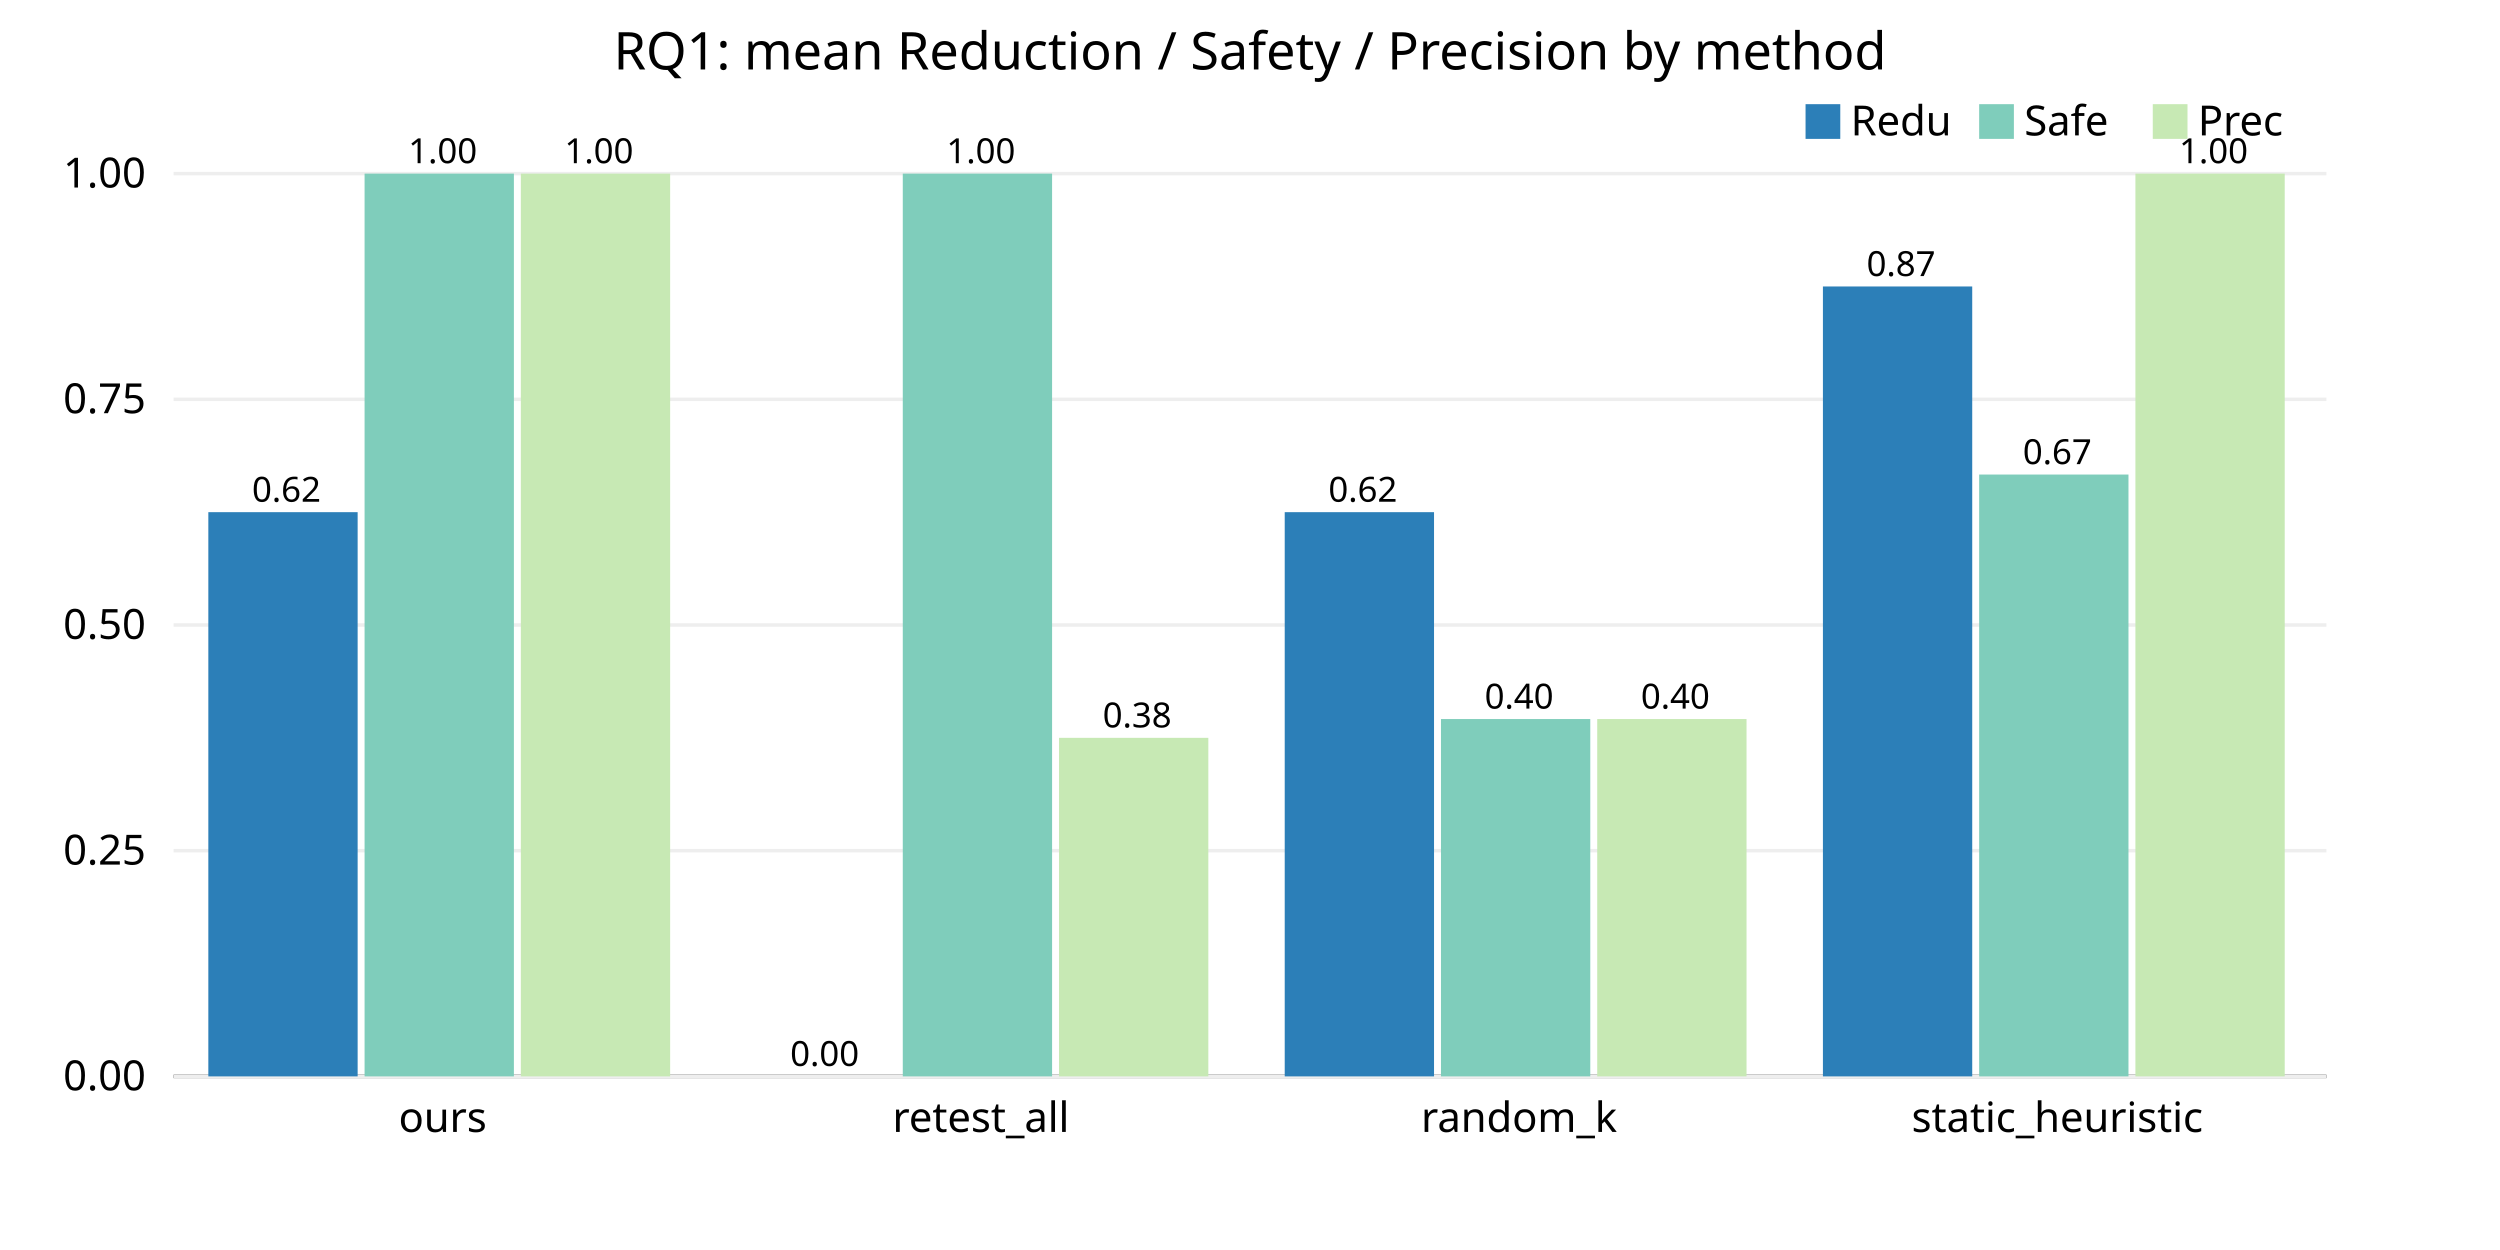
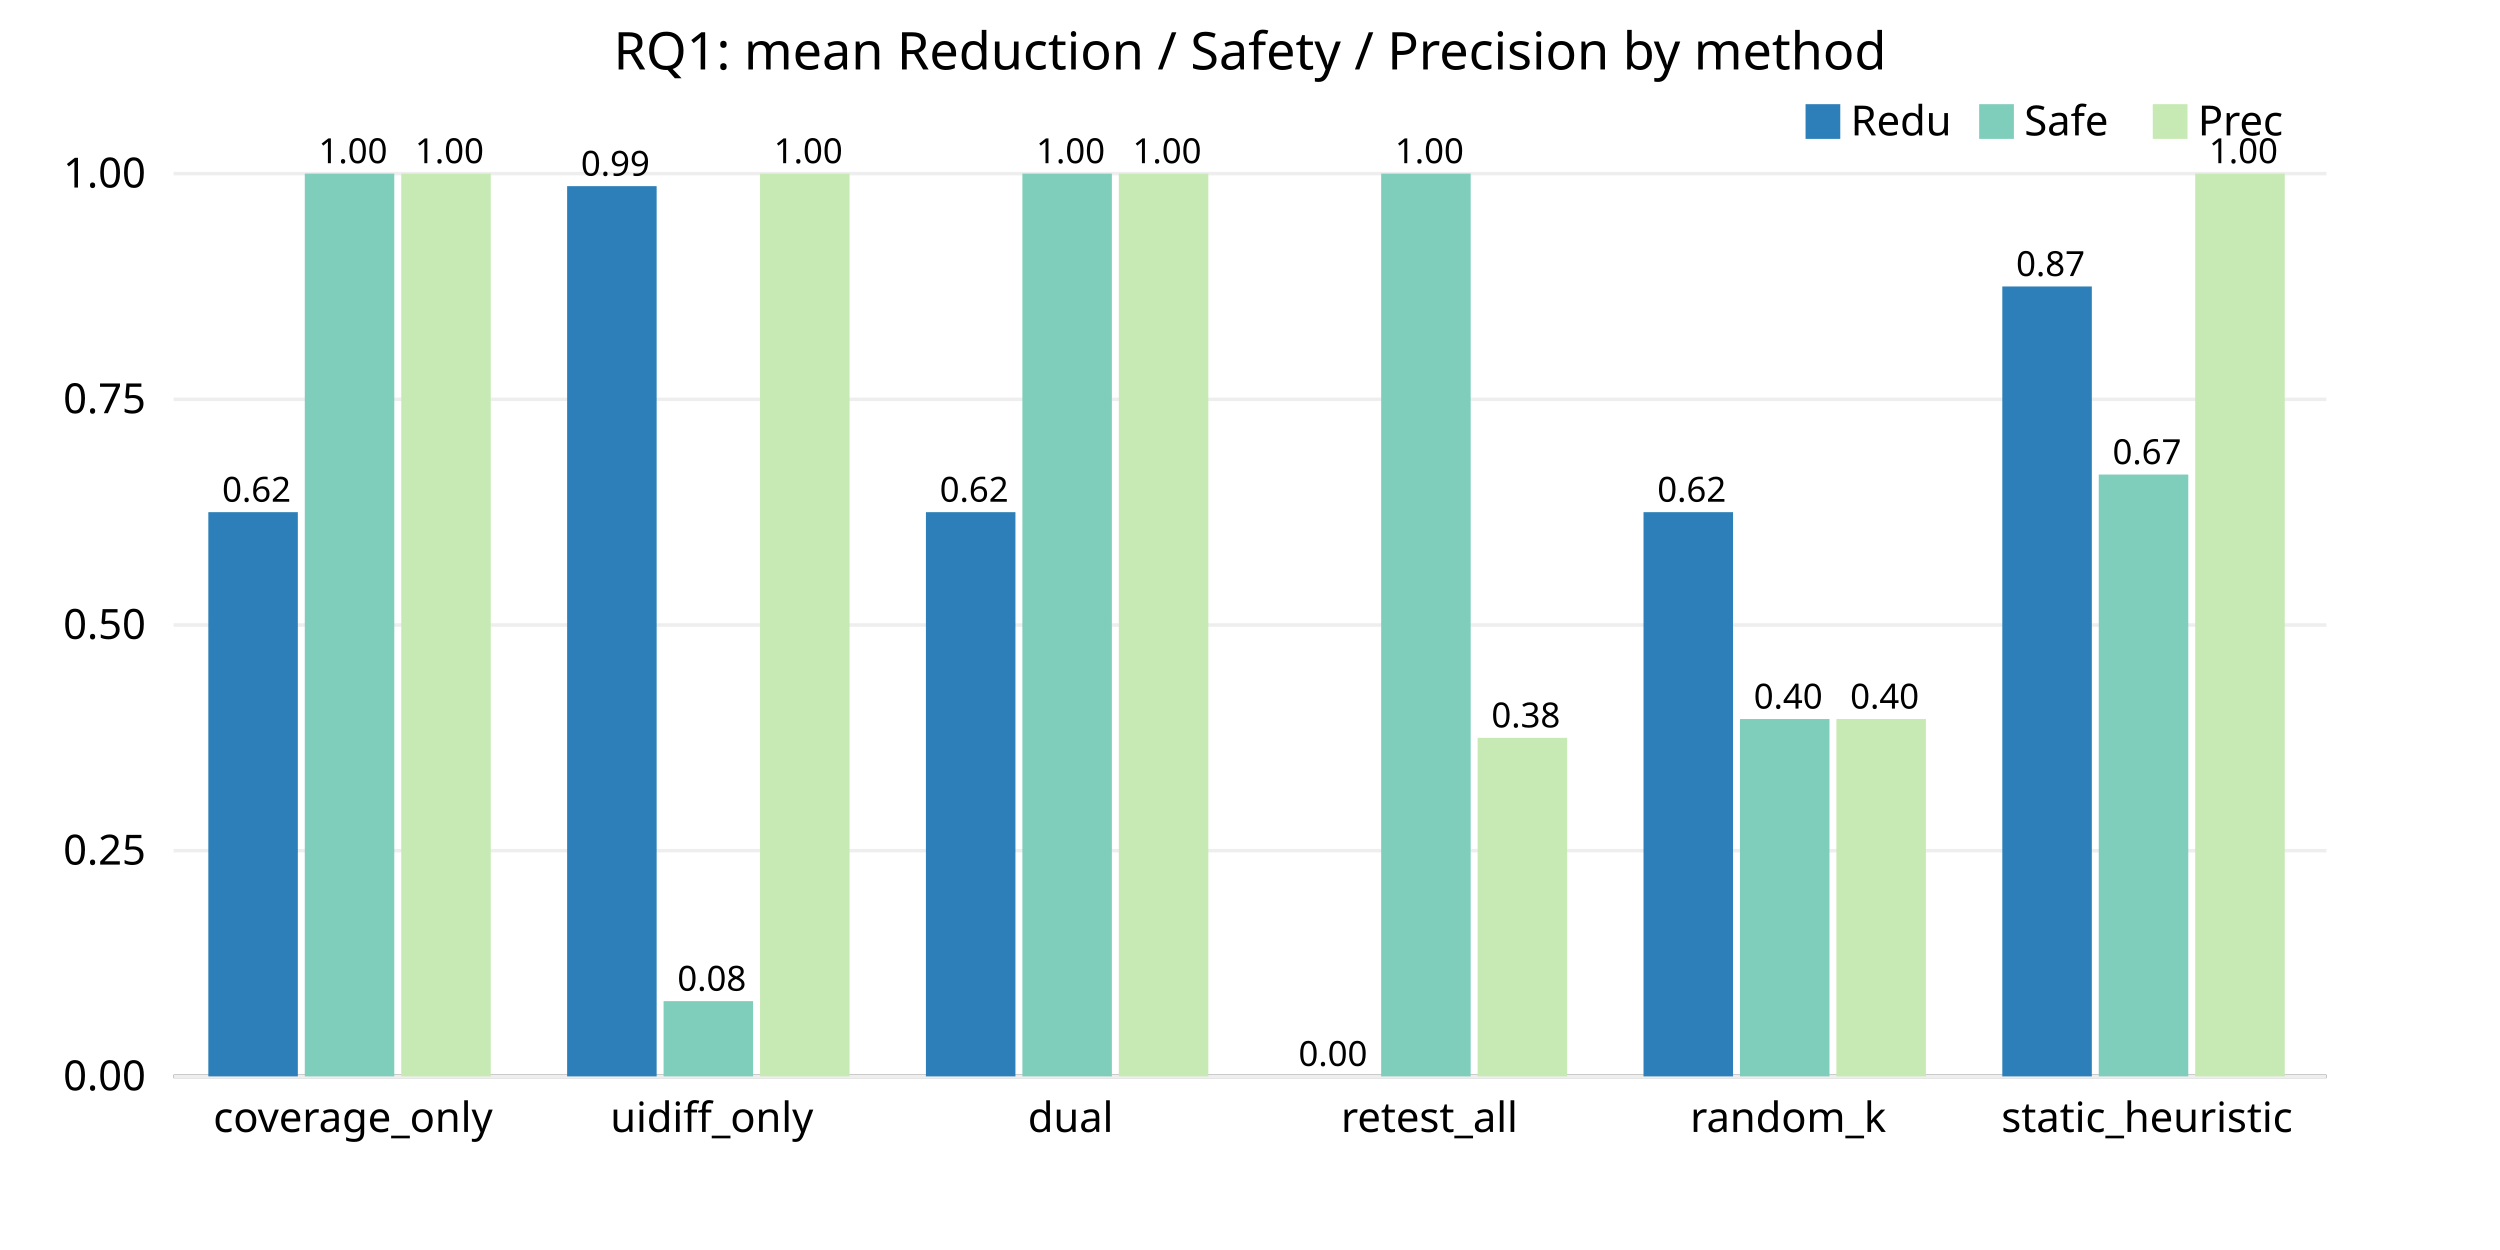
<svg xmlns="http://www.w3.org/2000/svg" width="720" height="360" font-family="sans-serif" font-size="12">
  <rect width="720" height="360" fill="white" />
  <text x="360" y="20" text-anchor="middle" font-size="15">RQ1: mean Reduction / Safety / Precision by method</text>
  <line x1="50" y1="310" x2="670" y2="310" stroke="#333" />
  <line x1="50" y1="310" x2="670" y2="310" stroke="#eee" />
  <text x="42" y="314" text-anchor="end">0.00</text>
  <line x1="50" y1="245" x2="670" y2="245" stroke="#eee" />
  <text x="42" y="249" text-anchor="end">0.25</text>
  <line x1="50" y1="180" x2="670" y2="180" stroke="#eee" />
  <text x="42" y="184" text-anchor="end">0.50</text>
  <line x1="50" y1="115" x2="670" y2="115" stroke="#eee" />
  <text x="42" y="119" text-anchor="end">0.75</text>
  <line x1="50" y1="50" x2="670" y2="50" stroke="#eee" />
  <text x="42" y="54" text-anchor="end">1.00</text>
-   <rect x="60" y="147.503" width="43" height="162.497" fill="#2c7fb8" />
-   <text x="82.5" y="144.503" text-anchor="middle" font-size="10">0.62</text>
-   <rect x="105" y="50" width="43" height="260" fill="#7fcdbb" />
-   <text x="127.5" y="47" text-anchor="middle" font-size="10">1.00</text>
-   <rect x="150" y="50" width="43" height="260" fill="#c7e9b4" />
-   <text x="172.5" y="47" text-anchor="middle" font-size="10">1.00</text>
-   <text x="127.5" y="326" text-anchor="middle">ours</text>
-   <rect x="215" y="310" width="43" height="0" fill="#2c7fb8" />
-   <text x="237.5" y="307" text-anchor="middle" font-size="10">0.00</text>
-   <rect x="260" y="50" width="43" height="260" fill="#7fcdbb" />
-   <text x="282.5" y="47" text-anchor="middle" font-size="10">1.00</text>
-   <rect x="305" y="212.497" width="43" height="97.503" fill="#c7e9b4" />
-   <text x="327.5" y="209.497" text-anchor="middle" font-size="10">0.38</text>
-   <text x="282.5" y="326" text-anchor="middle">retest_all</text>
-   <rect x="370" y="147.503" width="43" height="162.497" fill="#2c7fb8" />
-   <text x="392.5" y="144.503" text-anchor="middle" font-size="10">0.62</text>
-   <rect x="415" y="207.083" width="43" height="102.917" fill="#7fcdbb" />
-   <text x="437.5" y="204.083" text-anchor="middle" font-size="10">0.40</text>
-   <rect x="460" y="207.083" width="43" height="102.917" fill="#c7e9b4" />
-   <text x="482.5" y="204.083" text-anchor="middle" font-size="10">0.40</text>
-   <text x="437.5" y="326" text-anchor="middle">random_k</text>
-   <rect x="525" y="82.504" width="43" height="227.496" fill="#2c7fb8" />
-   <text x="547.5" y="79.504" text-anchor="middle" font-size="10">0.87</text>
-   <rect x="570" y="136.667" width="43" height="173.333" fill="#7fcdbb" />
-   <text x="592.5" y="133.667" text-anchor="middle" font-size="10">0.67</text>
-   <rect x="615" y="50" width="43" height="260" fill="#c7e9b4" />
-   <text x="637.5" y="47" text-anchor="middle" font-size="10">1.00</text>
-   <text x="592.5" y="326" text-anchor="middle">static_heuristic</text>
+   <rect x="60" y="147.503" width="25.778" height="162.497" fill="#2c7fb8" />
+   <text x="73.889" y="144.503" text-anchor="middle" font-size="10">0.62</text>
+   <rect x="87.778" y="50" width="25.778" height="260" fill="#7fcdbb" />
+   <text x="101.667" y="47" text-anchor="middle" font-size="10">1.00</text>
+   <rect x="115.556" y="50" width="25.778" height="260" fill="#c7e9b4" />
+   <text x="129.444" y="47" text-anchor="middle" font-size="10">1.00</text>
+   <text x="101.667" y="326" text-anchor="middle">coverage_only</text>
+   <rect x="163.333" y="53.612" width="25.778" height="256.388" fill="#2c7fb8" />
+   <text x="177.222" y="50.612" text-anchor="middle" font-size="10">0.99</text>
+   <rect x="191.111" y="288.333" width="25.778" height="21.667" fill="#7fcdbb" />
+   <text x="205" y="285.333" text-anchor="middle" font-size="10">0.08</text>
+   <rect x="218.889" y="50" width="25.778" height="260" fill="#c7e9b4" />
+   <text x="232.778" y="47" text-anchor="middle" font-size="10">1.00</text>
+   <text x="205" y="326" text-anchor="middle">uidiff_only</text>
+   <rect x="266.667" y="147.503" width="25.778" height="162.497" fill="#2c7fb8" />
+   <text x="280.556" y="144.503" text-anchor="middle" font-size="10">0.62</text>
+   <rect x="294.444" y="50" width="25.778" height="260" fill="#7fcdbb" />
+   <text x="308.333" y="47" text-anchor="middle" font-size="10">1.00</text>
+   <rect x="322.222" y="50" width="25.778" height="260" fill="#c7e9b4" />
+   <text x="336.111" y="47" text-anchor="middle" font-size="10">1.00</text>
+   <text x="308.333" y="326" text-anchor="middle">dual</text>
+   <rect x="370" y="310" width="25.778" height="0" fill="#2c7fb8" />
+   <text x="383.889" y="307" text-anchor="middle" font-size="10">0.00</text>
+   <rect x="397.778" y="50" width="25.778" height="260" fill="#7fcdbb" />
+   <text x="411.667" y="47" text-anchor="middle" font-size="10">1.00</text>
+   <rect x="425.556" y="212.497" width="25.778" height="97.503" fill="#c7e9b4" />
+   <text x="439.444" y="209.497" text-anchor="middle" font-size="10">0.38</text>
+   <text x="411.667" y="326" text-anchor="middle">retest_all</text>
+   <rect x="473.333" y="147.503" width="25.778" height="162.497" fill="#2c7fb8" />
+   <text x="487.222" y="144.503" text-anchor="middle" font-size="10">0.62</text>
+   <rect x="501.111" y="207.083" width="25.778" height="102.917" fill="#7fcdbb" />
+   <text x="515" y="204.083" text-anchor="middle" font-size="10">0.40</text>
+   <rect x="528.889" y="207.083" width="25.778" height="102.917" fill="#c7e9b4" />
+   <text x="542.778" y="204.083" text-anchor="middle" font-size="10">0.40</text>
+   <text x="515" y="326" text-anchor="middle">random_k</text>
+   <rect x="576.667" y="82.504" width="25.778" height="227.496" fill="#2c7fb8" />
+   <text x="590.556" y="79.504" text-anchor="middle" font-size="10">0.87</text>
+   <rect x="604.444" y="136.667" width="25.778" height="173.333" fill="#7fcdbb" />
+   <text x="618.333" y="133.667" text-anchor="middle" font-size="10">0.67</text>
+   <rect x="632.222" y="50" width="25.778" height="260" fill="#c7e9b4" />
+   <text x="646.111" y="47" text-anchor="middle" font-size="10">1.00</text>
+   <text x="618.333" y="326" text-anchor="middle">static_heuristic</text>
  <rect x="520" y="30" width="10" height="10" fill="#2c7fb8" />
  <text x="533" y="39">Redu</text>
  <rect x="570" y="30" width="10" height="10" fill="#7fcdbb" />
  <text x="583" y="39">Safe</text>
  <rect x="620" y="30" width="10" height="10" fill="#c7e9b4" />
  <text x="633" y="39">Prec</text>
</svg>
